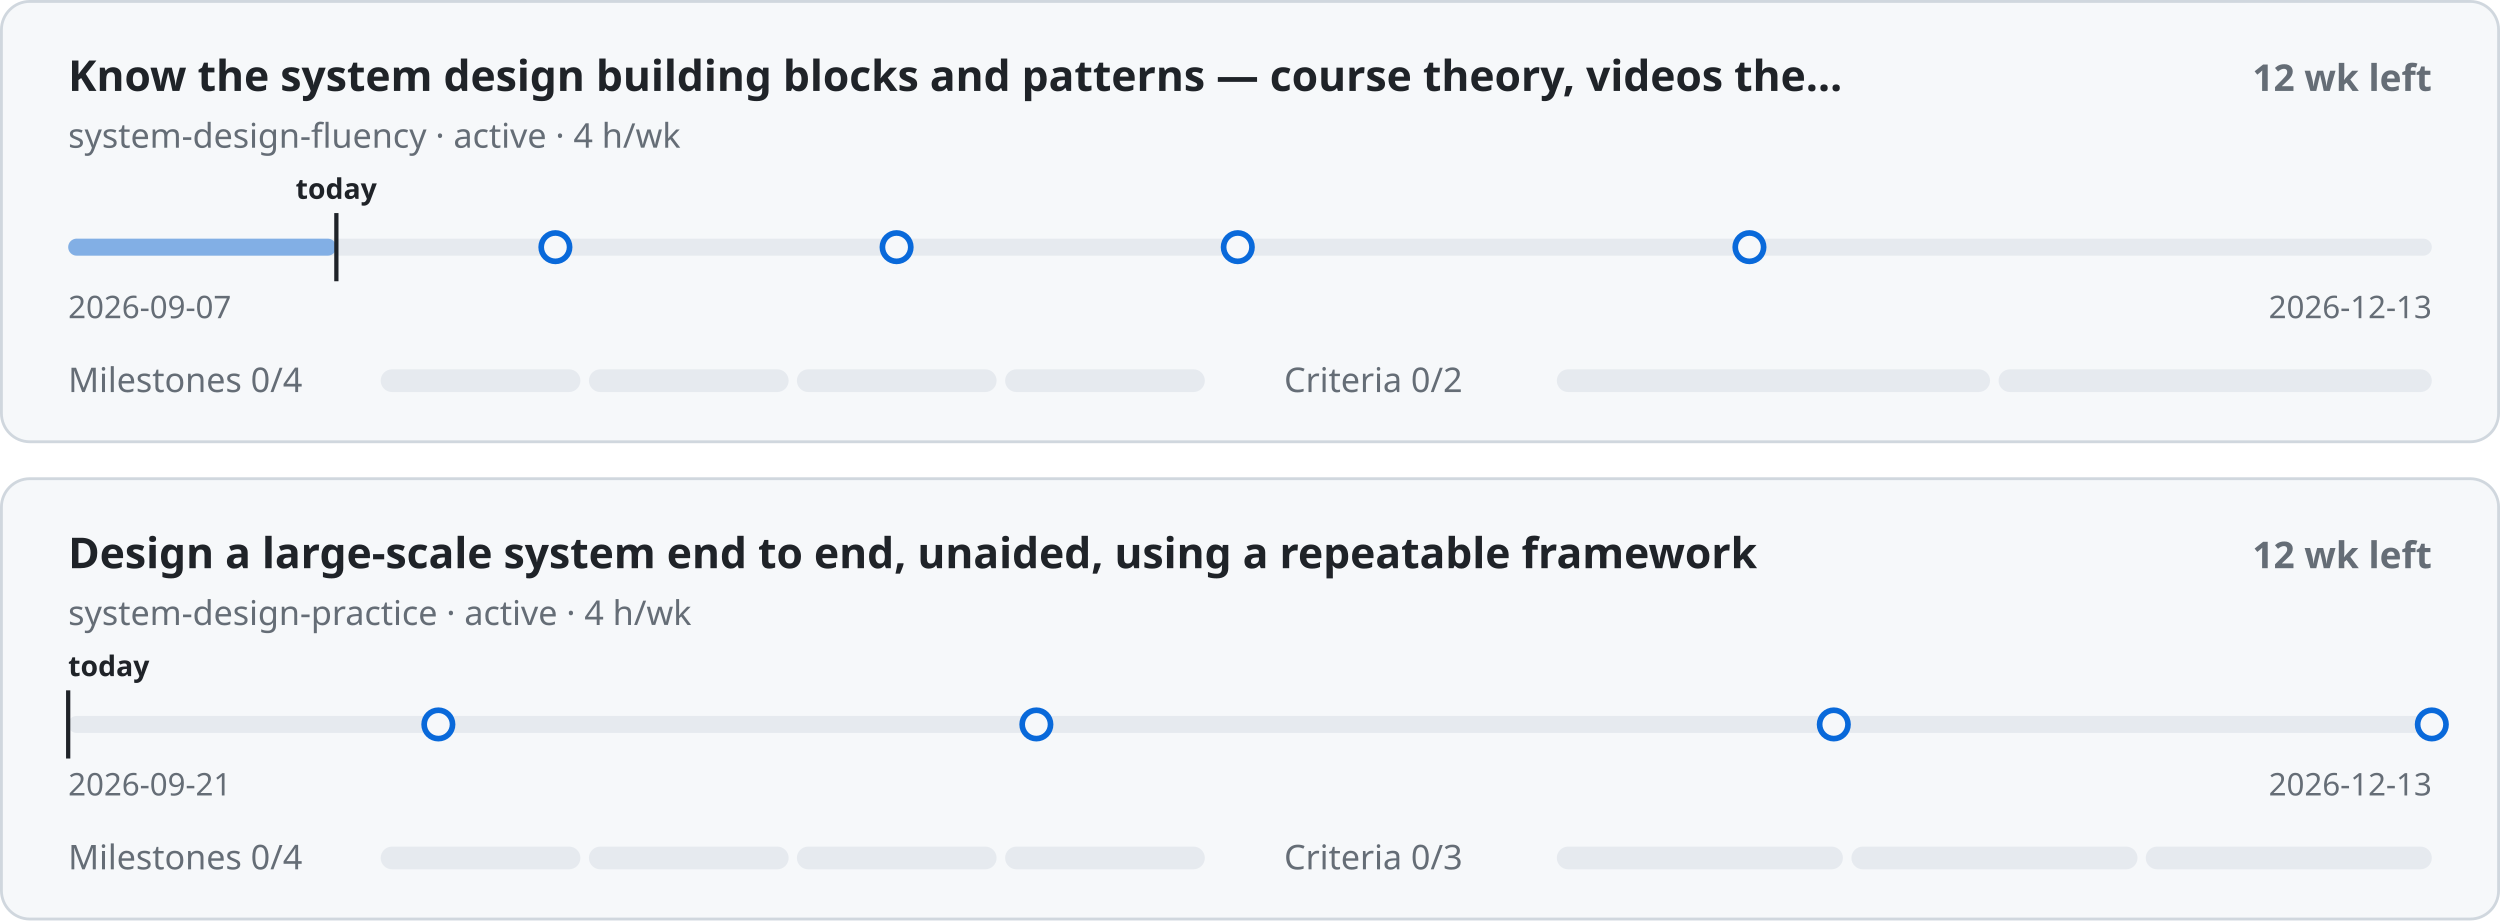
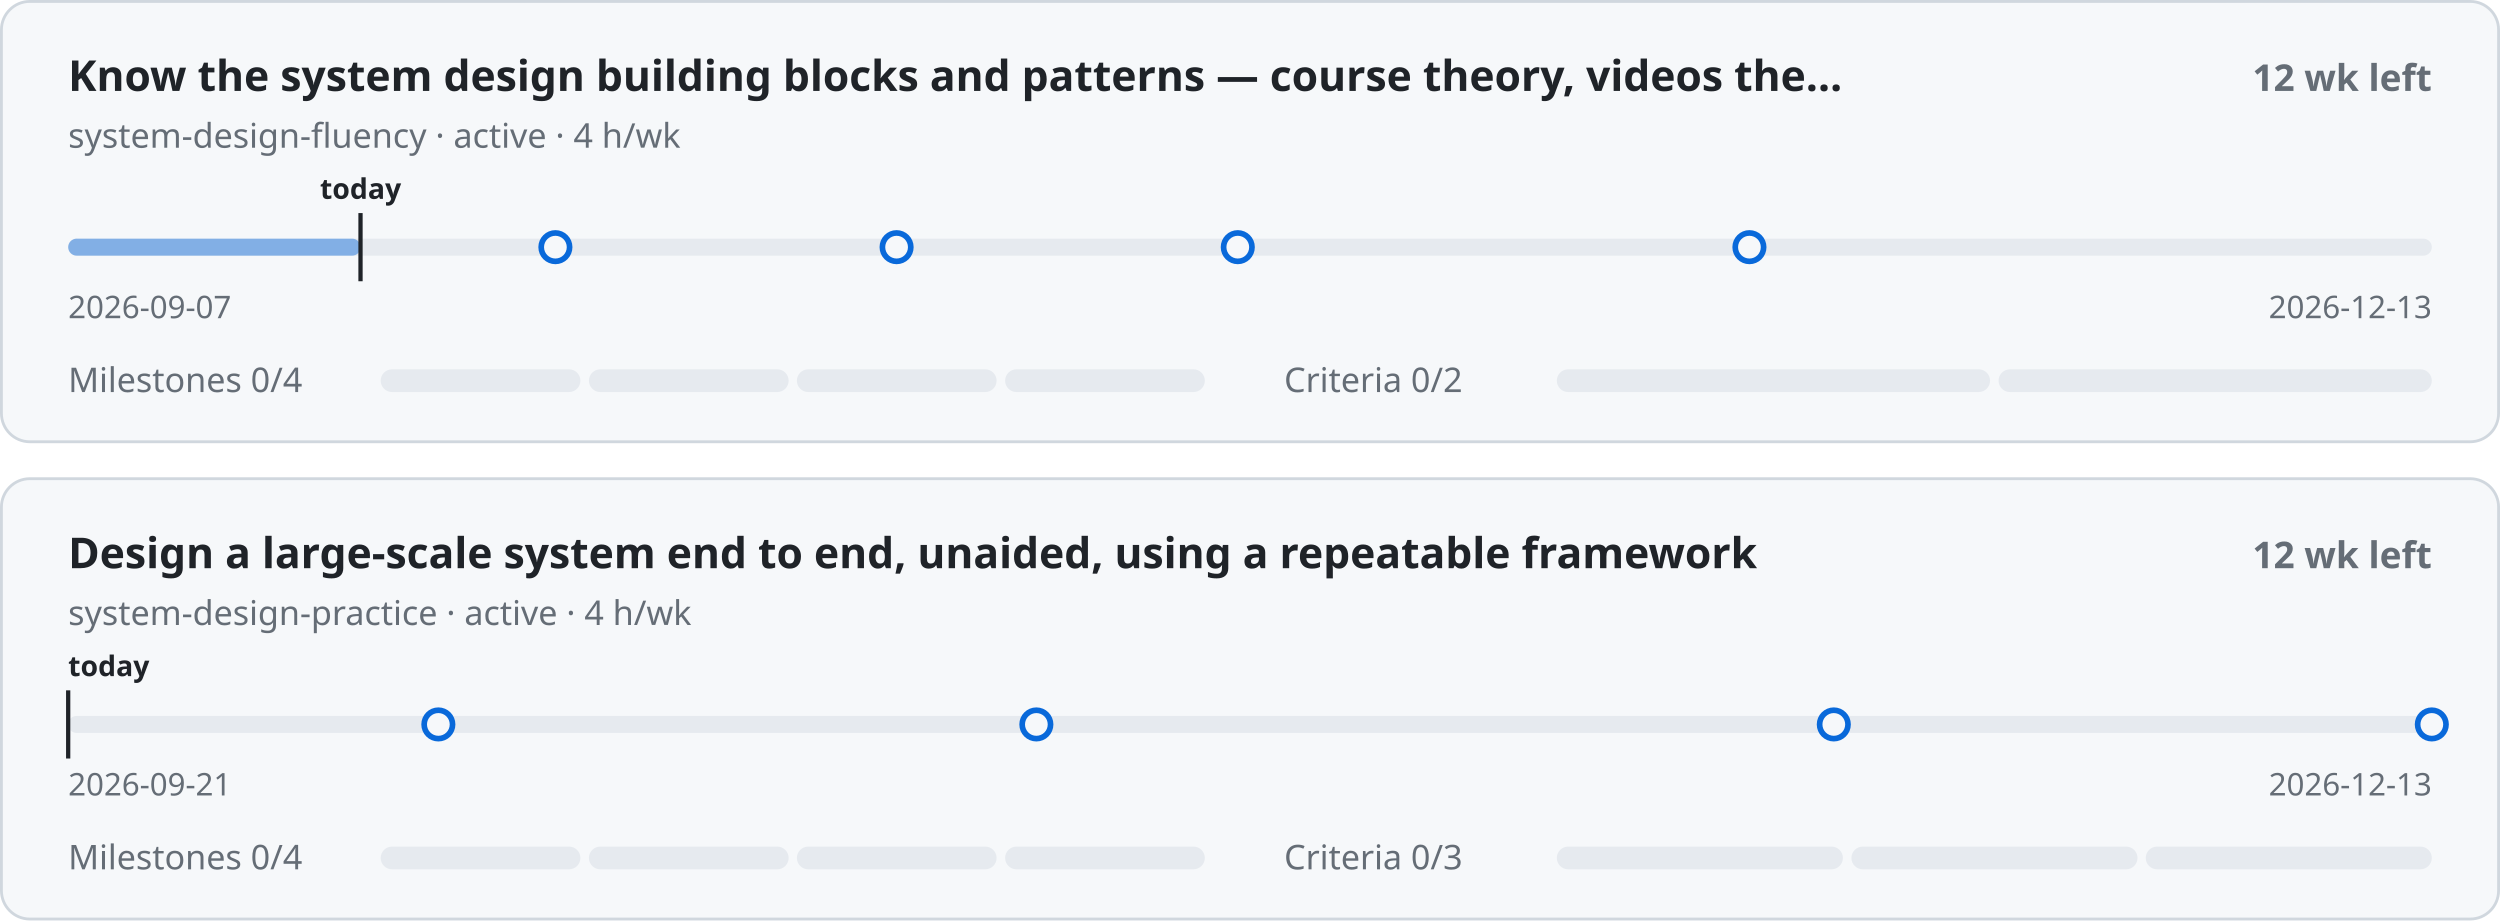
<svg xmlns="http://www.w3.org/2000/svg" width="880" height="324" viewBox="0 0 880 324" font-family="-apple-system, BlinkMacSystemFont, 'Segoe UI', 'Noto Sans', Helvetica, Arial, sans-serif">
  <rect x="0.5" y="0.5" width="879" height="155" rx="10" fill="#f6f8fa" stroke="#d0d7de" />
  <text x="24" y="32" fill="#1f2328" font-size="15" font-weight="600" text-anchor="start">Know the system design building blocks and patterns — course theory, videos the…</text>
  <text x="856" y="32" fill="#656d76" font-size="13" font-weight="600" text-anchor="end">12 wk left</text>
  <text x="24" y="52" fill="#656d76" font-size="12" font-weight="400" text-anchor="start">system-design-fluency · active · 4 h/wk</text>
  <rect x="24" y="84" width="832" height="6" rx="3" fill="#e6eaef" />
-   <rect x="24" y="84" width="94.351" height="6" rx="3" fill="#0969da" fill-opacity="0.45" />
-   <line x1="118.4" y1="75" x2="118.4" y2="99" stroke="#1f2328" stroke-width="1.5" />
-   <text x="118.351" y="70" fill="#1f2328" font-size="10" font-weight="600" text-anchor="middle">today</text>
+   <rect x="24" y="84" width="102.928" height="6" rx="3" fill="#0969da" fill-opacity="0.45" />
+   <line x1="126.9" y1="75" x2="126.9" y2="99" stroke="#1f2328" stroke-width="1.5" />
+   <text x="126.928" y="70" fill="#1f2328" font-size="10" font-weight="600" text-anchor="middle">today</text>
  <circle cx="195.5" cy="87" r="5" fill="#f6f8fa" stroke="#0969da" stroke-width="2" />
  <circle cx="315.6" cy="87" r="5" fill="#f6f8fa" stroke="#0969da" stroke-width="2" />
  <circle cx="435.7" cy="87" r="5" fill="#f6f8fa" stroke="#0969da" stroke-width="2" />
  <circle cx="615.8" cy="87" r="5" fill="#f6f8fa" stroke="#0969da" stroke-width="2" />
  <text x="24" y="112" fill="#656d76" font-size="11" font-weight="400" text-anchor="start">2026-09-07</text>
  <text x="856" y="112" fill="#656d76" font-size="11" font-weight="400" text-anchor="end">2026-12-13</text>
  <text x="24" y="138" fill="#656d76" font-size="12" font-weight="400" text-anchor="start">Milestones 0/4</text>
  <rect x="134.0" y="130" width="70.3" height="8" rx="4" fill="#e6eaef" />
  <rect x="207.3" y="130" width="70.3" height="8" rx="4" fill="#e6eaef" />
  <rect x="280.5" y="130" width="70.3" height="8" rx="4" fill="#e6eaef" />
  <rect x="353.8" y="130" width="70.3" height="8" rx="4" fill="#e6eaef" />
  <text x="452" y="138" fill="#656d76" font-size="12" font-weight="400" text-anchor="start">Criteria 0/2</text>
  <rect x="548.0" y="130" width="152.5" height="8" rx="4" fill="#e6eaef" />
  <rect x="703.5" y="130" width="152.5" height="8" rx="4" fill="#e6eaef" />
  <rect x="0.5" y="168.5" width="879" height="155" rx="10" fill="#f6f8fa" stroke="#d0d7de" />
  <text x="24" y="200" fill="#1f2328" font-size="15" font-weight="600" text-anchor="start">Design a large-scale system end to end, unaided, using a repeatable framework</text>
  <text x="856" y="200" fill="#656d76" font-size="13" font-weight="600" text-anchor="end">12 wk left</text>
  <text x="24" y="220" fill="#656d76" font-size="12" font-weight="400" text-anchor="start">system-design-practice · active · 4 h/wk</text>
  <rect x="24" y="252" width="832" height="6" rx="3" fill="#e6eaef" />
  <rect x="24" y="252" width="0" height="6" rx="3" fill="#0969da" fill-opacity="0.45" />
  <line x1="24.0" y1="243" x2="24.0" y2="267" stroke="#1f2328" stroke-width="1.5" />
  <text x="24" y="238" fill="#1f2328" font-size="10" font-weight="600" text-anchor="start">today</text>
  <circle cx="154.3" cy="255" r="5" fill="#f6f8fa" stroke="#0969da" stroke-width="2" />
  <circle cx="364.8" cy="255" r="5" fill="#f6f8fa" stroke="#0969da" stroke-width="2" />
  <circle cx="645.5" cy="255" r="5" fill="#f6f8fa" stroke="#0969da" stroke-width="2" />
  <circle cx="856.0" cy="255" r="5" fill="#f6f8fa" stroke="#0969da" stroke-width="2" />
  <text x="24" y="280" fill="#656d76" font-size="11" font-weight="400" text-anchor="start">2026-09-21</text>
  <text x="856" y="280" fill="#656d76" font-size="11" font-weight="400" text-anchor="end">2026-12-13</text>
  <text x="24" y="306" fill="#656d76" font-size="12" font-weight="400" text-anchor="start">Milestones 0/4</text>
  <rect x="134.0" y="298" width="70.3" height="8" rx="4" fill="#e6eaef" />
  <rect x="207.3" y="298" width="70.3" height="8" rx="4" fill="#e6eaef" />
  <rect x="280.5" y="298" width="70.3" height="8" rx="4" fill="#e6eaef" />
  <rect x="353.8" y="298" width="70.3" height="8" rx="4" fill="#e6eaef" />
  <text x="452" y="306" fill="#656d76" font-size="12" font-weight="400" text-anchor="start">Criteria 0/3</text>
  <rect x="548.0" y="298" width="100.7" height="8" rx="4" fill="#e6eaef" />
  <rect x="651.7" y="298" width="100.7" height="8" rx="4" fill="#e6eaef" />
  <rect x="755.3" y="298" width="100.7" height="8" rx="4" fill="#e6eaef" />
</svg>
